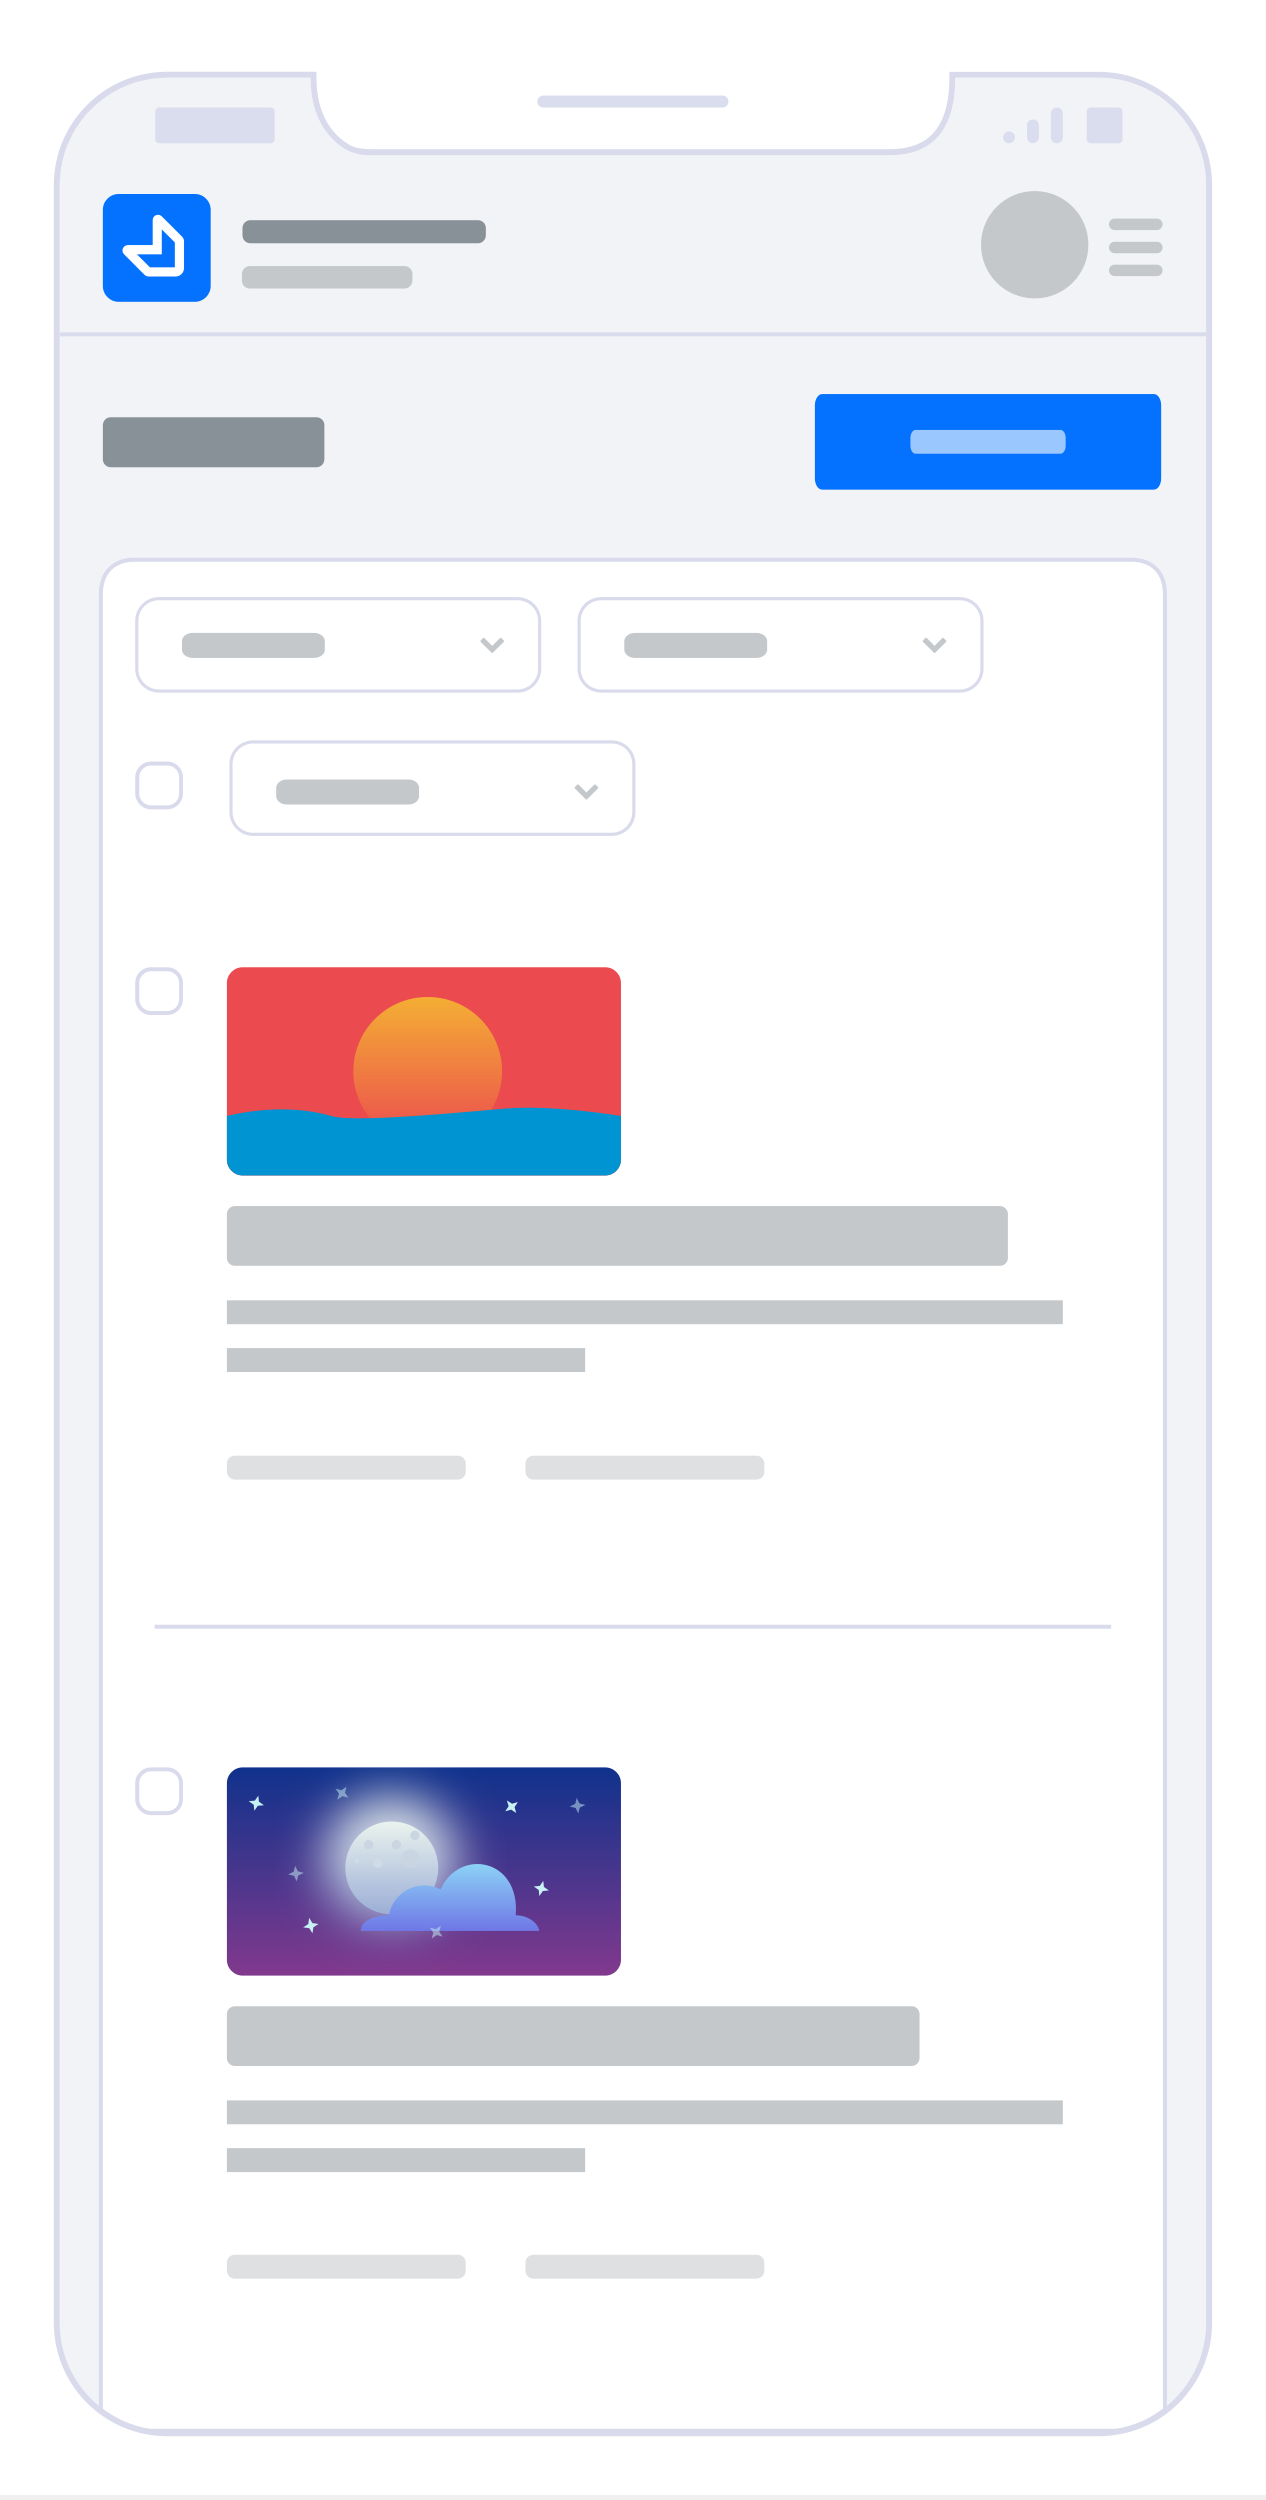
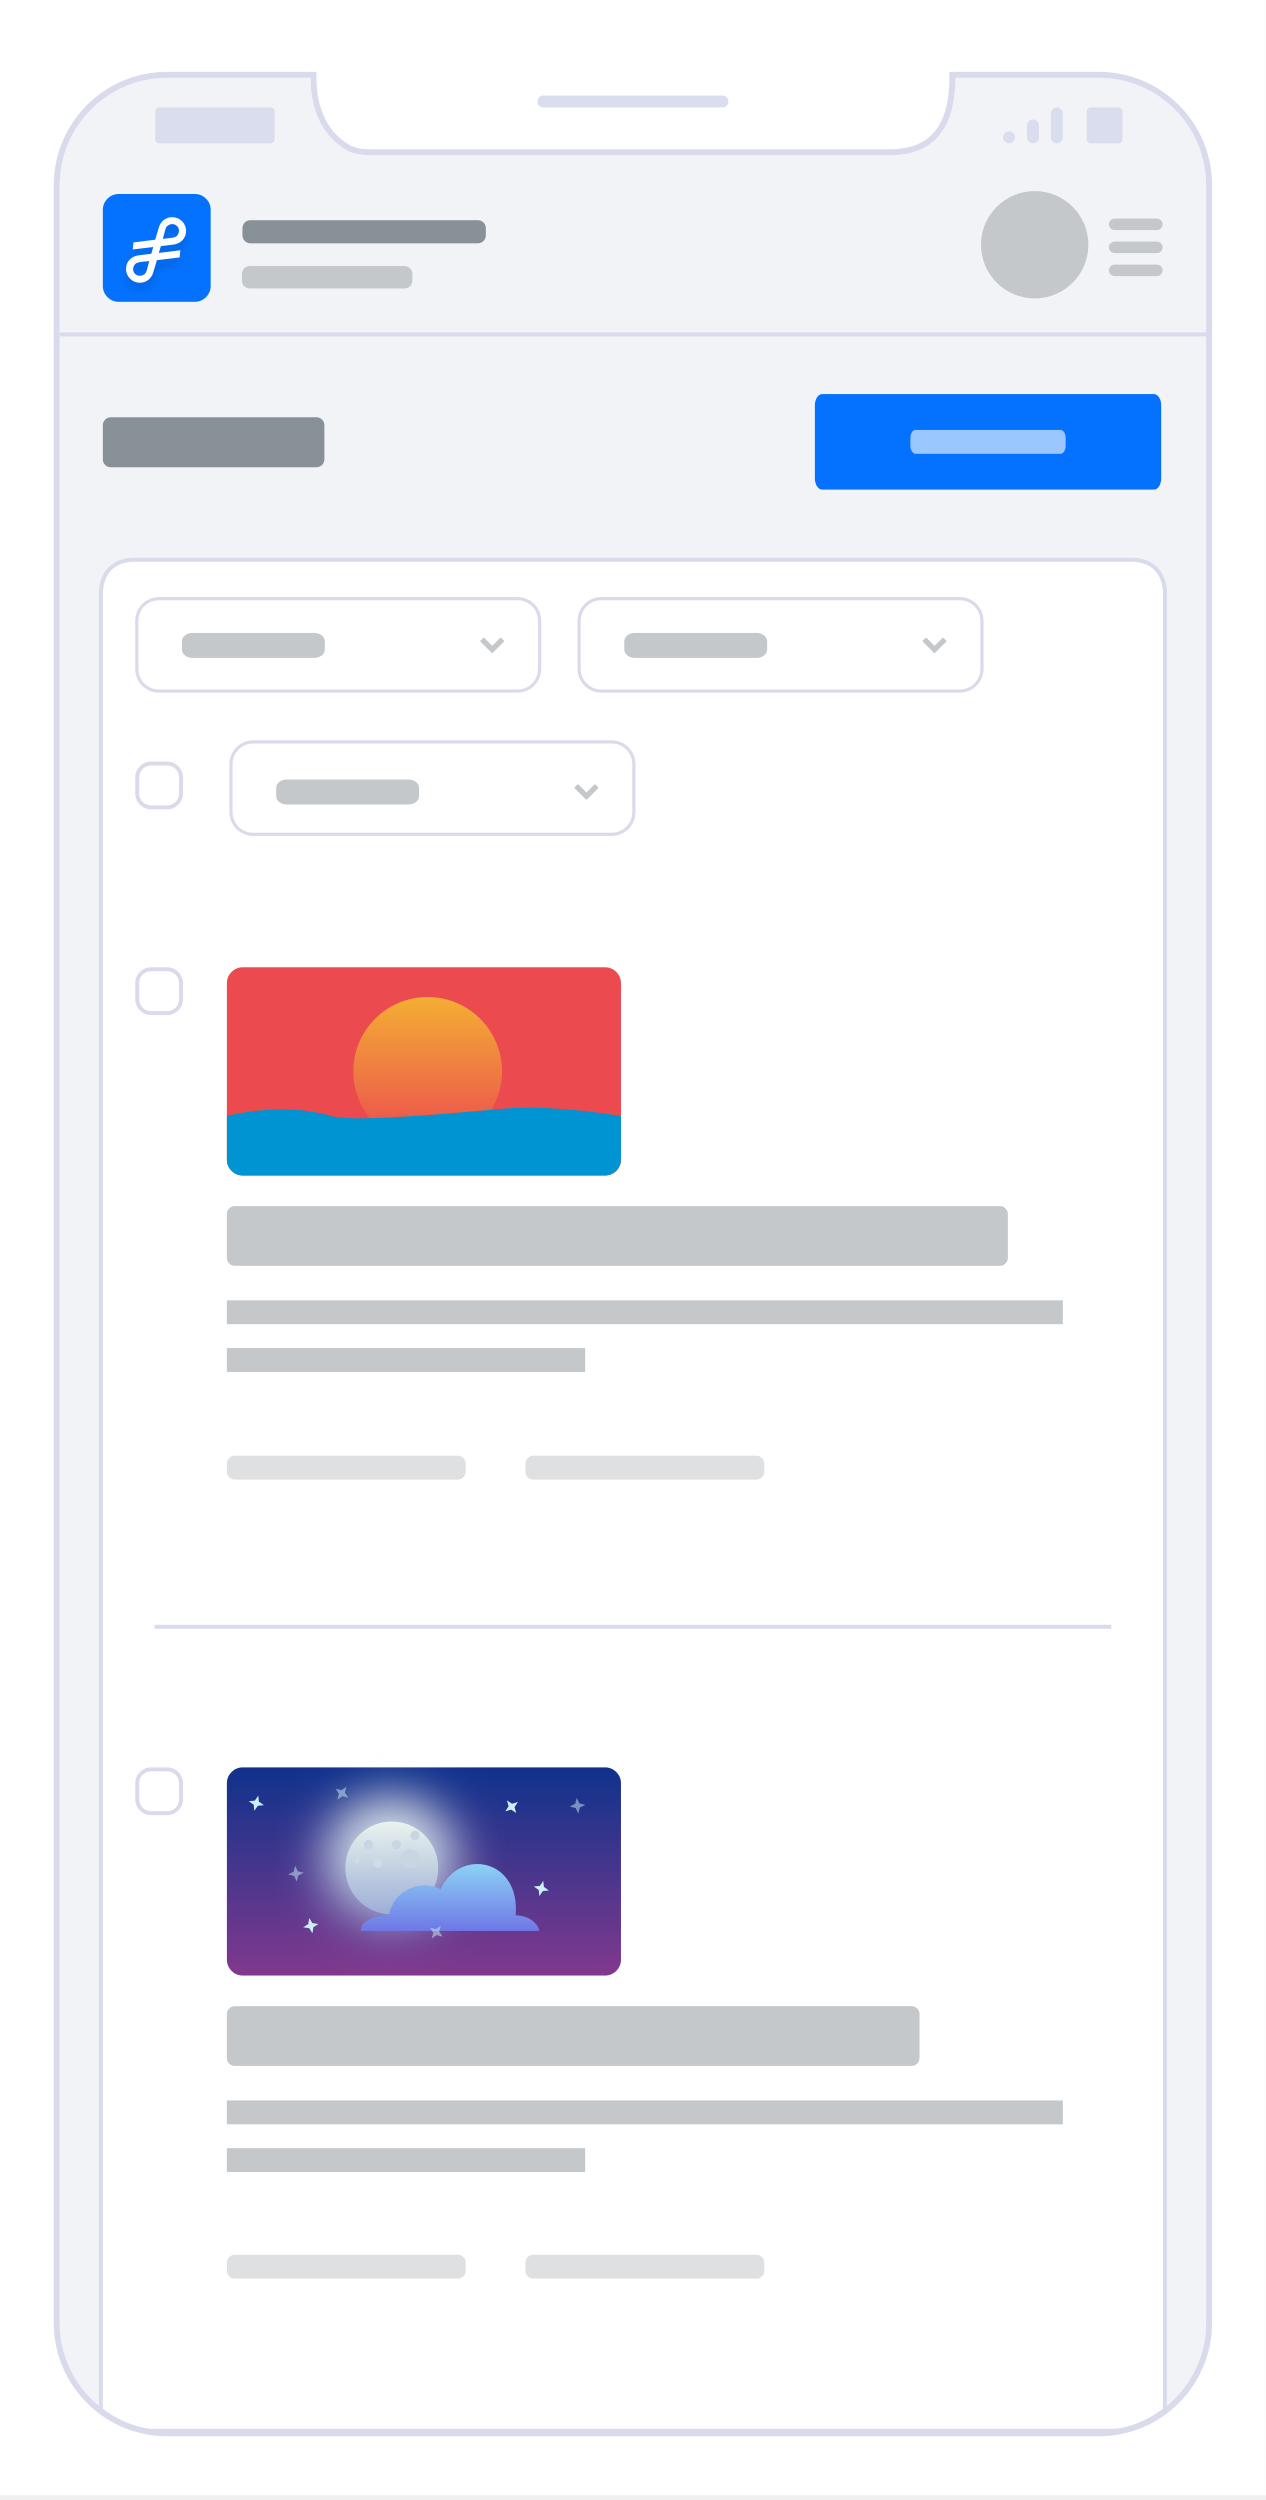
- <svg xmlns="http://www.w3.org/2000/svg" width="160" fill="none" viewBox="0 0 160 316">
-   <defs />
-   <path fill="#fff" d="M0 0h160v315.38H0z" />
-   <path fill="#F2F3F7" d="M7.55 23.42c0-7.5 6.08-13.59 13.58-13.59h18.12c0 5.57 2.72 8.07 4.51 9.12a6.2 6.2 0 003.18.67h65.51c3.78 0 8.3-1.5 8.3-9.79h18.12c7.5 0 13.58 6.09 13.58 13.59V293.6c0 7.5-6.08 13.58-13.58 13.58H21.13c-7.5 0-13.58-6.08-13.58-13.58V23.4z" />
-   <path fill="#fff" d="M143 71H17c-2.5 0-4 1.5-4 4.08V304.5c1 .83 3 2 5 2.5h124c2.5-.5 4.17-2 5-2.5V75.08c0-2.58-1.5-4.08-4-4.08z" />
-   <path fill="#D9DBEC" fill-rule="evenodd" d="M12.5 304.73V75.08c0-1.39.4-2.55 1.2-3.36A4.48 4.48 0 0117 70.5h126c1.35 0 2.5.4 3.3 1.22.8.81 1.2 1.97 1.2 3.36v229.7l-.24.15c-.15.08-.33.21-.55.37-.92.65-2.5 1.77-4.61 2.19l-.05.01H17.94l-.06-.01a14.46 14.46 0 01-5.2-2.6l-.18-.16zm.5-.23V75.08C13 72.5 14.5 71 17 71h126c2.5 0 4 1.5 4 4.08V304.5c-.17.1-.38.25-.63.42-.93.66-2.39 1.68-4.37 2.08H18c-2-.5-4-1.67-5-2.5z" clip-rule="evenodd" />
-   <path fill="#D9DBEC" fill-rule="evenodd" d="M120 9.08h18.87c7.92 0 14.34 6.42 14.34 14.34V293.6c0 7.92-6.42 14.34-14.34 14.34H21.13A14.34 14.34 0 016.8 293.6V23.4c0-7.91 6.42-14.33 14.34-14.33H40v.75c0 5.26 2.55 7.54 4.14 8.47.78.45 1.73.57 2.8.57h65.51c1.8 0 3.66-.37 5.07-1.6 1.39-1.23 2.48-3.43 2.48-7.44v-.75zm-98.87.75c-7.5 0-13.58 6.09-13.58 13.59V293.6c0 7.5 6.08 13.58 13.58 13.58h117.74c7.5 0 13.58-6.08 13.58-13.58V23.4c0-7.5-6.08-13.58-13.58-13.58h-18.12c0 8.28-4.52 9.8-8.3 9.8h-65.5a6.2 6.2 0 01-3.19-.68c-1.79-1.05-4.51-3.55-4.51-9.12H21.13z" clip-rule="evenodd" />
-   <path fill="#DADDED" d="M132.83 14.34a.75.75 0 011.51 0v3.02a.75.75 0 01-1.51 0v-3.02zM129.81 15.85a.75.75 0 111.51 0v1.5a.75.75 0 01-1.5 0v-1.5zM126.8 17.36a.75.75 0 111.5 0 .75.75 0 01-1.5 0zM19.62 14.08c0-.27.23-.5.5-.5h14.1c.27 0 .5.23.5.5v3.53a.5.5 0 01-.5.5h-14.1a.5.5 0 01-.5-.5v-3.53zM137.36 14.08c0-.27.22-.5.5-.5h3.53c.27 0 .5.23.5.5v3.53a.5.5 0 01-.5.5h-3.53a.5.5 0 01-.5-.5v-3.53z" />
-   <rect width="24.15" height="1.51" x="67.92" y="12.08" fill="#DADDED" rx=".75" />
-   <mask id="a" width="146" height="299" x="7" y="9" maskUnits="userSpaceOnUse">
-     <path fill="#fff" d="M7.55 18.83a9 9 0 019-9h22.7c0 6.11 3.28 8.54 5 9.39.67.32 1.37.4 2.1.4h66.1c3.78 0 8.3-1.5 8.3-9.79h22.7a9 9 0 019 9V298.2a9 9 0 01-9 9H16.55a9 9 0 01-9-9V18.83z" />
+ <svg xmlns="http://www.w3.org/2000/svg" width="160" height="316" viewBox="0 0 160 316" fill="none">
+   <rect width="160" height="315.385" fill="white" />
+   <path d="M7.547 23.419C7.547 15.916 13.63 9.834 21.132 9.834H39.245C39.245 15.397 41.971 17.903 43.76 18.949C44.718 19.51 45.833 19.623 46.944 19.623C56.963 19.623 109.044 19.623 112.453 19.623C116.227 19.623 120.755 18.113 120.755 9.834H138.868C146.371 9.834 152.453 15.916 152.453 23.419V293.608C152.453 301.111 146.371 307.193 138.868 307.193H21.132C13.63 307.193 7.547 301.111 7.547 293.608V23.419Z" fill="#F2F3F7" />
+   <path d="M143 71H17C14.5 71 13 72.5 13 75.076V304.5C14 305.333 16 306.5 18 307H142C144.5 306.5 146.167 305 147 304.5V75.076C147 72.5 145.5 71 143 71Z" fill="white" />
+   <path fill-rule="evenodd" clip-rule="evenodd" d="M12.5 304.734V75.076C12.5 73.692 12.905 72.534 13.707 71.721C14.509 70.907 15.65 70.5 17 70.5H143C144.35 70.5 145.491 70.907 146.293 71.721C147.095 72.534 147.5 73.692 147.5 75.076V304.783L147.257 304.929C147.114 305.015 146.93 305.145 146.707 305.302C145.786 305.952 144.202 307.07 142.098 307.49L142.05 307.5H17.938L17.879 307.485C15.797 306.965 13.731 305.76 12.68 304.884L12.5 304.734ZM13 304.5V75.076C13 72.5 14.5 71 17 71H143C145.5 71 147 72.5 147 75.076V304.5C146.827 304.604 146.619 304.75 146.375 304.922C145.441 305.578 143.982 306.604 142 307H18C16 306.5 14 305.333 13 304.5Z" fill="#D9DBEC" />
+   <path fill-rule="evenodd" clip-rule="evenodd" d="M120 9.08H138.868C146.788 9.08 153.208 15.5 153.208 23.419V293.608C153.208 301.527 146.788 307.948 138.868 307.948H21.132C13.213 307.948 6.792 301.527 6.792 293.608V23.419C6.792 15.5 13.213 9.08 21.132 9.08H40V9.834C40 15.088 42.546 17.365 44.141 18.298C44.92 18.754 45.866 18.868 46.944 18.868H112.453C114.257 18.868 116.115 18.504 117.52 17.267C118.908 16.045 120 13.84 120 9.834V9.08ZM21.132 9.834C13.629 9.834 7.547 15.916 7.547 23.419V293.608C7.547 301.111 13.629 307.193 21.132 307.193H138.868C146.371 307.193 152.453 301.111 152.453 293.608V23.419C152.453 15.916 146.371 9.834 138.868 9.834H120.755C120.755 18.113 116.226 19.623 112.453 19.623H46.944C45.833 19.623 44.718 19.51 43.76 18.949C41.971 17.903 39.245 15.397 39.245 9.834H21.132Z" fill="#D9DBEC" />
+   <path d="M132.83 14.34C132.83 13.923 133.168 13.585 133.585 13.585C134.002 13.585 134.34 13.923 134.34 14.34V17.358C134.34 17.775 134.002 18.113 133.585 18.113C133.168 18.113 132.83 17.775 132.83 17.358V14.34Z" fill="#DADDED" />
+   <path d="M129.812 15.849C129.812 15.432 130.149 15.094 130.566 15.094C130.983 15.094 131.321 15.432 131.321 15.849V17.358C131.321 17.775 130.983 18.113 130.566 18.113C130.149 18.113 129.812 17.775 129.812 17.358V15.849Z" fill="#DADDED" />
+   <path d="M126.792 17.358C126.792 16.942 127.13 16.604 127.547 16.604C127.964 16.604 128.302 16.942 128.302 17.358C128.302 17.775 127.964 18.113 127.547 18.113C127.13 18.113 126.792 17.775 126.792 17.358Z" fill="#DADDED" />
+   <path d="M19.623 14.085C19.623 13.809 19.846 13.585 20.123 13.585H34.217C34.493 13.585 34.717 13.809 34.717 14.085V17.613C34.717 17.889 34.493 18.113 34.217 18.113H20.123C19.846 18.113 19.623 17.889 19.623 17.613V14.085Z" fill="#DADDED" />
+   <path d="M137.358 14.085C137.358 13.809 137.582 13.585 137.858 13.585H141.387C141.663 13.585 141.887 13.809 141.887 14.085V17.613C141.887 17.889 141.663 18.113 141.387 18.113H137.858C137.582 18.113 137.358 17.889 137.358 17.613V14.085Z" fill="#DADDED" />
+   <rect x="67.924" y="12.075" width="24.151" height="1.509" rx="0.755" fill="#DADDED" />
+   <mask id="mask0" mask-type="alpha" maskUnits="userSpaceOnUse" x="7" y="9" width="146" height="299">
+     <path d="M7.547 18.834C7.547 13.864 11.577 9.834 16.547 9.834H39.245C39.245 15.944 42.533 18.367 44.257 19.217C44.917 19.543 45.616 19.623 46.352 19.623C54.681 19.623 108.97 19.623 112.453 19.623C116.227 19.623 120.755 18.113 120.755 9.834H143.453C148.424 9.834 152.453 13.864 152.453 18.834V298.193C152.453 303.163 148.424 307.193 143.453 307.193H16.547C11.577 307.193 7.547 303.163 7.547 298.193V18.834Z" fill="white" />
  </mask>
-   <g mask="url(#a)">
-     <rect width="30.19" height="3.02" x="28.68" y="285" fill="#DEE0E2" rx="1" />
-     <rect width="30.19" height="3.02" x="66.42" y="285" fill="#DEE0E2" rx="1" />
-     <path fill="#C4C8CB" d="M28.68 265.49h105.66v3.02H28.68zM28.68 271.53h45.28v3.02H28.68z" />
-     <rect width="49.81" height="26.32" x="28.68" y="223.4" fill="url(#paint0_linear)" rx="2" />
+   <g mask="url(#mask0)">
+     <rect x="28.679" y="285" width="30.189" height="3.019" rx="1" fill="#DEE0E2" />
+     <rect x="66.415" y="285" width="30.189" height="3.019" rx="1" fill="#DEE0E2" />
+     <rect x="28.679" y="265.492" width="105.66" height="3.019" fill="#C4C8CB" />
+     <rect x="28.679" y="271.53" width="45.283" height="3.019" fill="#C4C8CB" />
+     <rect x="28.679" y="223.396" width="49.811" height="26.315" rx="2" fill="url(#paint0_linear)" />
    <g filter="url(#filter0_f)">
-       <ellipse cx="49.36" cy="235.14" fill="url(#paint1_linear)" rx="8.46" ry="7.99" />
+       <ellipse cx="49.355" cy="235.144" rx="8.459" ry="7.989" fill="url(#paint1_linear)" />
    </g>
-     <circle cx="49.52" cy="236.11" r="5.87" fill="url(#paint2_linear)" />
-     <circle cx="51.87" cy="234.94" r="1.17" fill="#C9D5E1" />
-     <circle cx="52.45" cy="232" r=".59" fill="#C9D5E1" />
-     <circle cx="46.58" cy="233.17" r=".59" fill="#C9D5E1" />
-     <circle cx="47.76" cy="235.52" r=".59" fill="#CFDCE6" />
-     <circle cx="50.11" cy="233.17" r=".59" fill="#C9D5E1" />
-     <circle cx="45.12" cy="235.23" r=".29" fill="#CFDCE6" />
-     <path fill="url(#paint3_linear)" d="M68.15 244.07H45.6c0-1.31 1.78-1.97 3.56-1.97a4.54 4.54 0 016.53-3.29c2.37-5.26 10.09-3.94 9.5 3.29 1.9 0 2.96 1.31 2.96 1.97z" />
-     <path fill="#C8F1F5" d="M32.65 226.97l.08.76.63.45-.77.07-.44.63-.08-.76-.63-.45.77-.07.44-.63zM64.07 227.57l.65.42.74-.21-.42.64.21.74-.64-.42-.75.21.43-.64-.22-.74zM68.67 237.74l.08.77.63.44-.77.08-.44.63-.07-.76-.64-.45.77-.07.44-.64zM39.08 242.43l.41.65.77.11-.65.42-.11.76-.42-.65-.76-.1.65-.42.1-.77z" />
-     <path fill="#C8F1F5" d="M37.3 235.84l.35.69.74.2-.69.33-.2.75-.33-.7-.75-.19.7-.33.19-.75zM72.9 227.26l.34.69.75.2-.7.33-.2.75-.33-.7-.75-.19.7-.34.19-.74zM55.72 243.41l-.2.75.43.63-.74-.2-.64.44.2-.75-.44-.63.75.2.64-.44zM43.8 225.85l-.2.75.43.63-.75-.2-.63.44.2-.75-.44-.63.75.2.63-.44z" opacity=".5" />
-     <rect width="87.55" height="7.55" x="28.68" y="253.59" fill="#C4C8CB" rx="1" />
-     <path fill="#D9DBEC" fill-rule="evenodd" d="M21.13 223.9H19.1c-.82 0-1.5.67-1.5 1.5v2.03c0 .83.68 1.5 1.5 1.5h2.04c.83 0 1.5-.67 1.5-1.5v-2.03c0-.83-.67-1.5-1.5-1.5zm-2.04-.5a2 2 0 00-2 2v2.03c0 1.1.9 2 2 2h2.04a2 2 0 002-2v-2.03a2 2 0 00-2-2H19.1zM140.46 205.87H19.55v-.5h120.9v.5z" clip-rule="evenodd" />
-     <rect width="30.19" height="3.02" x="28.68" y="184" fill="#DEE0E2" rx="1" />
-     <rect width="30.19" height="3.02" x="66.42" y="184" fill="#DEE0E2" rx="1" />
-     <path fill="#C4C8CB" d="M28.68 164.36h105.66v3.02H28.68zM28.68 170.4h45.28v3.02H28.68z" />
-     <rect width="49.81" height="26.32" x="28.68" y="122.26" fill="#EB4A4F" rx="2" />
-     <circle cx="54.06" cy="135.42" r="9.4" fill="url(#paint4_linear)" />
-     <path fill="#0194D2" d="M28.68 141.06s6.9-1.88 13.16 0c2.95.89 16.44-.47 22.08-.94 6.11-.5 14.57.94 14.57.94v5.52a2 2 0 01-2 2H30.68a2 2 0 01-2-2v-5.52z" />
-     <path fill="#C4C8CB" d="M28.68 153.45a1 1 0 011-1h96.72a1 1 0 011 1V159a1 1 0 01-1 1H29.68a1 1 0 01-1-1v-5.55z" />
-     <path fill="#D9DBEC" fill-rule="evenodd" d="M21.13 122.76H19.1c-.82 0-1.5.68-1.5 1.5v2.04c0 .83.68 1.5 1.5 1.5h2.04c.83 0 1.5-.67 1.5-1.5v-2.04c0-.82-.67-1.5-1.5-1.5zm-2.04-.5a2 2 0 00-2 2v2.04c0 1.1.9 2 2 2h2.04a2 2 0 002-2v-2.04a2 2 0 00-2-2H19.1zM77.32 93.98H32a2.6 2.6 0 00-2.6 2.6v6.08a2.6 2.6 0 002.6 2.6h45.32a2.6 2.6 0 002.6-2.6v-6.08a2.6 2.6 0 00-2.6-2.6zM32 93.58a3 3 0 00-3 3v6.08a3 3 0 003 3h45.32a3 3 0 003-3v-6.08a3 3 0 00-3-3H32z" clip-rule="evenodd" />
-     <path fill="#C4C8CB" d="M51.63 98.53H36.25c-.74 0-1.34.47-1.34 1.05v1.06c0 .58.6 1.05 1.34 1.05h15.38c.74 0 1.34-.47 1.34-1.05v-1.06c0-.58-.6-1.05-1.34-1.05zM75.59 99.66a.12.12 0 000-.17l-.31-.31a.12.12 0 00-.17 0l-.99.99-.99-1a.12.12 0 00-.16 0l-.31.32a.12.12 0 000 .17l1.38 1.37c.05.05.12.05.17 0l1.38-1.38z" />
-     <path fill="#D9DBEC" fill-rule="evenodd" d="M21.13 96.76H19.1c-.82 0-1.5.67-1.5 1.5v2.04c0 .83.68 1.5 1.5 1.5h2.04c.83 0 1.5-.67 1.5-1.5v-2.04c0-.83-.67-1.5-1.5-1.5zm-2.04-.5a2 2 0 00-2 2v2.04c0 1.1.9 2 2 2h2.04a2 2 0 002-2v-2.04a2 2 0 00-2-2H19.1zM121.32 75.87H76a2.6 2.6 0 00-2.6 2.6v6.08a2.6 2.6 0 002.6 2.6h45.32a2.6 2.6 0 002.6-2.6v-6.08a2.6 2.6 0 00-2.6-2.6zM76 75.47a3 3 0 00-3 3v6.08a3 3 0 003 3h45.32a3 3 0 003-3v-6.08a3 3 0 00-3-3H76z" clip-rule="evenodd" />
-     <path fill="#C4C8CB" d="M95.63 80H80.25c-.74 0-1.34.47-1.34 1.05v1.06c0 .58.6 1.05 1.34 1.05h15.38c.74 0 1.34-.47 1.34-1.05v-1.06c0-.58-.6-1.05-1.34-1.05zM119.59 81.13a.12.12 0 000-.17l-.31-.31a.12.12 0 00-.17 0l-.99.99-.98-1a.12.12 0 00-.17 0l-.31.32a.12.12 0 000 .17l1.38 1.37c.05.05.12.05.17 0l1.38-1.37z" />
-     <path fill="#D9DBEC" fill-rule="evenodd" d="M65.41 75.87H20.09a2.6 2.6 0 00-2.6 2.6v6.08a2.6 2.6 0 002.6 2.6h45.32a2.6 2.6 0 002.6-2.6v-6.08a2.6 2.6 0 00-2.6-2.6zm-45.32-.4a3 3 0 00-3 3v6.08a3 3 0 003 3h45.32a3 3 0 003-3v-6.08a3 3 0 00-3-3H20.09z" clip-rule="evenodd" />
-     <path fill="#C4C8CB" d="M39.72 80H24.34c-.74 0-1.34.47-1.34 1.05v1.06c0 .58.6 1.05 1.34 1.05h15.38c.74 0 1.34-.47 1.34-1.05v-1.06c0-.58-.6-1.05-1.34-1.05zM63.68 81.13a.12.12 0 000-.17l-.31-.31a.12.12 0 00-.17 0l-.99.99-.99-1a.12.12 0 00-.16 0l-.31.32a.12.12 0 000 .17l1.38 1.37c.05.05.12.05.17 0l1.38-1.37z" />
-     <path fill="#0472FF" d="M145.85 49.81h-41.93c-.5 0-.92.64-.92 1.42v9.24c0 .78.41 1.42.92 1.42h41.93c.51 0 .92-.64.92-1.42v-9.24c0-.78-.4-1.42-.92-1.42z" />
-     <path fill="#9BC7FF" d="M134.04 54.34h-18.31c-.36 0-.65.45-.65 1v1.01c0 .56.29 1 .65 1h18.31c.37 0 .66-.44.66-1v-1c0-.56-.3-1.01-.66-1.01z" />
-     <rect width="28" height="6.32" x="13" y="52.74" fill="#889197" rx="1" />
-     <path fill="#D9DBEC" fill-rule="evenodd" d="M152.45 42.51H7.55v-.5h144.9v.5z" clip-rule="evenodd" />
-     <rect width="6.78" height="1.45" x="146.95" y="29.08" fill="#C4C8CB" rx=".73" transform="rotate(-180 146.95 29.08)" />
-     <rect width="6.78" height="1.45" x="146.95" y="31.99" fill="#C4C8CB" rx=".73" transform="rotate(-180 146.95 32)" />
-     <rect width="6.78" height="1.45" x="146.95" y="34.9" fill="#C4C8CB" rx=".73" transform="rotate(-180 146.95 34.9)" />
-     <rect width="13.57" height="13.57" x="137.57" y="37.72" fill="#C4C8CB" rx="6.78" transform="rotate(-180 137.57 37.72)" />
-     <rect width="30.76" height="2.92" x="30.65" y="27.83" fill="#889197" rx="1" />
-     <rect width="21.55" height="2.84" x="30.58" y="33.63" fill="#C4C8CB" rx="1" />
-     <rect width="13.63" height="13.63" x="13" y="24.52" fill="#0472FF" rx="2" />
-     <path fill="#fff" d="M22.2 34.95h-3.38a.81.81 0 01-.58-.24l-2.57-2.58a.68.68 0 01.48-1.15h3.15v-3.15a.67.67 0 011.15-.48l2.57 2.57a.82.82 0 01.24.58v3.37a1.07 1.07 0 01-1.07 1.08zm-3.24-1.16h3.14v-3.15L20.45 29v3.15h-3.14l1.65 1.65z" />
+     <circle cx="49.519" cy="236.108" r="5.868" fill="url(#paint2_linear)" />
+     <circle cx="51.865" cy="234.935" r="1.174" fill="#C9D5E1" />
+     <circle cx="52.453" cy="232.001" r="0.587" fill="#C9D5E1" />
+     <circle cx="46.585" cy="233.174" r="0.587" fill="#C9D5E1" />
+     <circle cx="47.758" cy="235.522" r="0.587" fill="#CFDCE6" />
+     <circle cx="50.105" cy="233.174" r="0.587" fill="#C9D5E1" />
+     <circle cx="45.117" cy="235.228" r="0.293" fill="#CFDCE6" />
+     <path d="M68.152 244.073H45.596C45.596 242.758 47.377 242.1 49.158 242.1C49.751 238.813 53.313 237.498 55.687 238.813C58.061 233.554 65.778 234.869 65.184 242.1C67.084 242.1 68.152 243.415 68.152 244.073Z" fill="url(#paint3_linear)" />
+     <path d="M32.649 226.965L32.725 227.733L33.358 228.175L32.59 228.251L32.148 228.884L32.072 228.116L31.439 227.674L32.207 227.598L32.649 226.965Z" fill="#C8F1F5" />
+     <path d="M64.074 227.567L64.719 227.991L65.46 227.777L65.037 228.422L65.251 229.163L64.606 228.74L63.864 228.954L64.288 228.309L64.074 227.567Z" fill="#C8F1F5" />
+     <path d="M68.672 237.744L68.749 238.512L69.381 238.954L68.614 239.03L68.172 239.663L68.095 238.895L67.463 238.453L68.231 238.377L68.672 237.744Z" fill="#C8F1F5" />
+     <path d="M39.077 242.434L39.492 243.084L40.256 243.192L39.606 243.607L39.498 244.372L39.083 243.721L38.319 243.613L38.969 243.198L39.077 242.434Z" fill="#C8F1F5" />
+     <path opacity="0.5" d="M37.307 235.838L37.647 236.53L38.394 236.723L37.701 237.063L37.508 237.81L37.169 237.118L36.421 236.925L37.114 236.585L37.307 235.838Z" fill="#C8F1F5" />
+     <path opacity="0.5" d="M72.898 227.256L73.238 227.949L73.985 228.142L73.292 228.482L73.099 229.229L72.759 228.536L72.012 228.343L72.705 228.003L72.898 227.256Z" fill="#C8F1F5" />
+     <path opacity="0.5" d="M55.716 243.411L55.516 244.156L55.951 244.794L55.206 244.593L54.568 245.028L54.769 244.283L54.334 243.646L55.079 243.846L55.716 243.411Z" fill="#C8F1F5" />
+     <path opacity="0.5" d="M43.793 225.85L43.593 226.595L44.028 227.232L43.283 227.032L42.646 227.467L42.846 226.722L42.411 226.085L43.156 226.285L43.793 225.85Z" fill="#C8F1F5" />
+     <rect x="28.679" y="253.585" width="87.547" height="7.547" rx="1" fill="#C4C8CB" />
+     <path fill-rule="evenodd" clip-rule="evenodd" d="M21.132 223.896H19.094C18.266 223.896 17.594 224.568 17.594 225.396V227.434C17.594 228.262 18.266 228.934 19.094 228.934H21.132C21.96 228.934 22.632 228.262 22.632 227.434V225.396C22.632 224.568 21.96 223.896 21.132 223.896ZM19.094 223.396C17.99 223.396 17.094 224.292 17.094 225.396V227.434C17.094 228.539 17.99 229.434 19.094 229.434H21.132C22.236 229.434 23.132 228.539 23.132 227.434V225.396C23.132 224.292 22.236 223.396 21.132 223.396H19.094Z" fill="#D9DBEC" />
+     <path fill-rule="evenodd" clip-rule="evenodd" d="M140.457 205.874H19.547V205.374H140.457V205.874Z" fill="#D9DBEC" />
+     <rect x="28.679" y="184" width="30.189" height="3.019" rx="1" fill="#DEE0E2" />
+     <rect x="66.415" y="184" width="30.189" height="3.019" rx="1" fill="#DEE0E2" />
+     <rect x="28.679" y="164.36" width="105.66" height="3.019" fill="#C4C8CB" />
+     <rect x="28.679" y="170.397" width="45.283" height="3.019" fill="#C4C8CB" />
+     <rect x="28.679" y="122.264" width="49.811" height="26.315" rx="2" fill="#EB4A4F" />
+     <circle cx="54.055" cy="135.422" r="9.398" fill="url(#paint4_linear)" />
+     <path d="M28.679 141.061C28.679 141.061 35.572 139.181 41.837 141.061C44.795 141.948 58.284 140.591 63.923 140.121C70.032 139.612 78.49 141.061 78.49 141.061V146.58C78.49 147.684 77.595 148.58 76.49 148.58H30.679C29.575 148.58 28.679 147.684 28.679 146.58V141.061Z" fill="#0194D2" />
+     <path d="M28.679 153.453C28.679 152.901 29.127 152.453 29.679 152.453H126.396C126.948 152.453 127.396 152.901 127.396 153.453V159C127.396 159.552 126.948 160 126.396 160H29.679C29.127 160 28.679 159.552 28.679 159V153.453Z" fill="#C4C8CB" />
+     <path fill-rule="evenodd" clip-rule="evenodd" d="M21.132 122.764H19.094C18.266 122.764 17.594 123.436 17.594 124.264V126.302C17.594 127.13 18.266 127.802 19.094 127.802H21.132C21.96 127.802 22.632 127.13 22.632 126.302V124.264C22.632 123.436 21.96 122.764 21.132 122.764ZM19.094 122.264C17.99 122.264 17.094 123.16 17.094 124.264V126.302C17.094 127.406 17.99 128.302 19.094 128.302H21.132C22.236 128.302 23.132 127.406 23.132 126.302V124.264C23.132 123.16 22.236 122.264 21.132 122.264H19.094Z" fill="#D9DBEC" />
+     <path fill-rule="evenodd" clip-rule="evenodd" d="M77.32 93.98H32C30.564 93.98 29.4 95.144 29.4 96.58V102.66C29.4 104.096 30.564 105.26 32 105.26H77.32C78.756 105.26 79.92 104.096 79.92 102.66V96.58C79.92 95.144 78.756 93.98 77.32 93.98ZM32 93.58C30.343 93.58 29 94.923 29 96.58V102.66C29 104.317 30.343 105.66 32 105.66H77.32C78.977 105.66 80.32 104.317 80.32 102.66V96.58C80.32 94.923 78.977 93.58 77.32 93.58H32Z" fill="#D9DBEC" />
+     <path d="M51.631 98.53H36.245C35.508 98.53 34.91 99.002 34.91 99.584V100.638C34.91 101.22 35.508 101.692 36.245 101.692H51.631C52.368 101.692 52.966 101.22 52.966 100.638V99.584C52.966 99.002 52.368 98.53 51.631 98.53Z" fill="#C4C8CB" />
+     <path d="M75.588 99.655C75.635 99.609 75.635 99.532 75.588 99.486L75.279 99.178C75.233 99.132 75.158 99.132 75.112 99.178L74.123 100.167L73.135 99.178C73.088 99.132 73.013 99.132 72.967 99.178L72.658 99.486C72.611 99.532 72.611 99.609 72.658 99.655L74.039 101.034C74.086 101.081 74.16 101.081 74.207 101.034L75.588 99.655Z" fill="#C4C8CB" />
+     <path fill-rule="evenodd" clip-rule="evenodd" d="M21.132 96.763H19.094C18.266 96.763 17.594 97.434 17.594 98.263V100.301C17.594 101.129 18.266 101.801 19.094 101.801H21.132C21.96 101.801 22.632 101.129 22.632 100.301V98.263C22.632 97.434 21.96 96.763 21.132 96.763ZM19.094 96.263C17.99 96.263 17.094 97.158 17.094 98.263V100.301C17.094 101.405 17.99 102.301 19.094 102.301H21.132C22.236 102.301 23.132 101.405 23.132 100.301V98.263C23.132 97.158 22.236 96.263 21.132 96.263H19.094Z" fill="#D9DBEC" />
+     <path fill-rule="evenodd" clip-rule="evenodd" d="M121.32 75.87H76C74.564 75.87 73.4 77.034 73.4 78.47V84.55C73.4 85.986 74.564 87.15 76 87.15H121.32C122.756 87.15 123.92 85.986 123.92 84.55V78.47C123.92 77.034 122.756 75.87 121.32 75.87ZM76 75.47C74.343 75.47 73 76.813 73 78.47V84.55C73 86.207 74.343 87.55 76 87.55H121.32C122.977 87.55 124.32 86.207 124.32 84.55V78.47C124.32 76.813 122.977 75.47 121.32 75.47H76Z" fill="#D9DBEC" />
+     <path d="M95.631 80H80.245C79.508 80 78.91 80.472 78.91 81.054V82.108C78.91 82.69 79.508 83.162 80.245 83.162H95.631C96.368 83.162 96.966 82.69 96.966 82.108V81.054C96.966 80.472 96.368 80 95.631 80Z" fill="#C4C8CB" />
+     <path d="M119.588 81.125C119.635 81.079 119.635 81.002 119.588 80.956L119.279 80.649C119.233 80.602 119.158 80.602 119.112 80.649L118.123 81.637L117.135 80.649C117.088 80.602 117.014 80.602 116.967 80.649L116.658 80.956C116.611 81.002 116.611 81.079 116.658 81.125L118.039 82.505C118.086 82.551 118.16 82.551 118.207 82.505L119.588 81.125Z" fill="#C4C8CB" />
+     <path fill-rule="evenodd" clip-rule="evenodd" d="M65.41 75.87H20.09C18.654 75.87 17.49 77.034 17.49 78.47V84.55C17.49 85.986 18.654 87.15 20.09 87.15H65.41C66.846 87.15 68.01 85.986 68.01 84.55V78.47C68.01 77.034 66.846 75.87 65.41 75.87ZM20.09 75.47C18.433 75.47 17.09 76.813 17.09 78.47V84.55C17.09 86.207 18.433 87.55 20.09 87.55H65.41C67.067 87.55 68.41 86.207 68.41 84.55V78.47C68.41 76.813 67.067 75.47 65.41 75.47H20.09Z" fill="#D9DBEC" />
+     <path d="M39.721 80H24.336C23.598 80 23 80.472 23 81.054V82.108C23 82.69 23.598 83.162 24.336 83.162H39.721C40.458 83.162 41.056 82.69 41.056 82.108V81.054C41.056 80.472 40.458 80 39.721 80Z" fill="#C4C8CB" />
+     <path d="M63.678 81.125C63.725 81.079 63.725 81.002 63.678 80.956L63.369 80.649C63.323 80.602 63.248 80.602 63.202 80.649L62.213 81.637L61.225 80.649C61.178 80.602 61.104 80.602 61.057 80.649L60.748 80.956C60.702 81.002 60.702 81.079 60.748 81.125L62.13 82.505C62.176 82.551 62.251 82.551 62.297 82.505L63.678 81.125Z" fill="#C4C8CB" />
+     <path d="M145.852 49.811H103.922C103.413 49.811 103 50.447 103 51.232V60.466C103 61.251 103.413 61.887 103.922 61.887H145.852C146.361 61.887 146.774 61.251 146.774 60.466V51.232C146.774 50.447 146.361 49.811 145.852 49.811Z" fill="#0472FF" />
+     <path d="M134.044 54.34H115.73C115.369 54.34 115.076 54.79 115.076 55.346V56.352C115.076 56.908 115.369 57.359 115.73 57.359H134.044C134.405 57.359 134.698 56.908 134.698 56.352V55.346C134.698 54.79 134.405 54.34 134.044 54.34Z" fill="#9BC7FF" />
+     <rect x="13" y="52.743" width="28" height="6.32" rx="1" fill="#889197" />
+     <path fill-rule="evenodd" clip-rule="evenodd" d="M152.453 42.514H7.547V42.014H152.453V42.514Z" fill="#D9DBEC" />
+     <rect x="146.949" y="29.084" width="6.785" height="1.454" rx="0.727" transform="rotate(-180 146.949 29.0835)" fill="#C4C8CB" />
+     <rect x="146.949" y="31.991" width="6.785" height="1.454" rx="0.727" transform="rotate(-180 146.949 31.9915)" fill="#C4C8CB" />
+     <rect x="146.949" y="34.899" width="6.785" height="1.454" rx="0.727" transform="rotate(-180 146.949 34.8992)" fill="#C4C8CB" />
+     <rect x="137.57" y="37.721" width="13.57" height="13.57" rx="6.785" transform="rotate(-180 137.57 37.7207)" fill="#C4C8CB" />
+     <rect x="30.648" y="27.832" width="30.762" height="2.921" rx="1" fill="#889197" />
+     <rect x="30.579" y="33.63" width="21.548" height="2.835" rx="1" fill="#C4C8CB" />
+     <rect x="13" y="24.52" width="13.63" height="13.63" rx="2" fill="#0472FF" />
+     <g filter="url(#filter1_d)">
+       <path fill-rule="evenodd" clip-rule="evenodd" d="M21.765 30.937L21.763 30.937L21.762 30.937C21.694 30.945 21.351 30.986 21.026 31.026L20.337 31.109L20.075 31.965L20.208 31.95C20.85 31.873 21.525 31.791 22.039 31.729C22.296 31.698 22.513 31.672 22.666 31.653L22.799 31.637C22.785 31.78 22.769 31.922 22.753 32.065L22.753 32.066C22.736 32.221 22.719 32.377 22.704 32.534C22.012 32.613 20.529 32.791 19.886 32.881L19.829 32.889L19.814 32.944C19.742 33.198 19.666 33.448 19.59 33.699L19.587 33.705C19.511 33.958 19.434 34.211 19.361 34.467C19.155 35.202 18.479 35.74 17.677 35.74C16.71 35.74 15.927 34.959 15.927 33.995C15.927 33.036 16.635 32.332 17.683 32.251L17.685 32.251L17.687 32.25C17.755 32.242 18.099 32.201 18.427 32.161L19.122 32.077L19.372 31.222L19.241 31.238C18.598 31.314 17.957 31.391 17.475 31.449L16.78 31.532C16.795 31.385 16.815 31.198 16.833 31.026C16.84 30.968 16.846 30.913 16.851 30.861L16.851 30.86C16.861 30.77 16.87 30.69 16.875 30.635C17.558 30.557 18.919 30.396 19.563 30.306L19.619 30.298L19.635 30.243C19.706 29.989 19.783 29.739 19.859 29.489L19.861 29.482C19.938 29.229 20.015 28.976 20.087 28.72C20.293 27.986 20.969 27.447 21.772 27.447C22.738 27.447 23.521 28.228 23.521 29.192C23.521 30.151 22.813 30.855 21.765 30.937ZM20.62 30.066L20.585 30.192L20.715 30.175C20.824 30.161 20.949 30.149 21.083 30.137L21.142 30.132C21.297 30.117 21.46 30.101 21.615 30.079C21.77 30.057 21.92 30.028 22.048 29.988C22.173 29.948 22.288 29.892 22.361 29.81C22.697 29.436 22.715 28.906 22.377 28.569C22.04 28.234 21.439 28.228 21.069 28.648C21.02 28.704 20.979 28.795 20.942 28.896C20.903 28.999 20.866 29.125 20.829 29.259C20.792 29.392 20.756 29.535 20.721 29.674L20.718 29.684C20.684 29.82 20.651 29.951 20.62 30.066ZM18.829 33.122L18.864 32.995L18.734 33.012C18.625 33.026 18.5 33.038 18.366 33.05L18.307 33.055C18.152 33.07 17.988 33.086 17.833 33.108C17.678 33.13 17.528 33.159 17.401 33.2C17.276 33.239 17.161 33.295 17.087 33.377C16.752 33.751 16.734 34.281 17.072 34.618C17.408 34.953 18.009 34.959 18.379 34.539C18.428 34.483 18.47 34.392 18.507 34.292C18.545 34.188 18.583 34.062 18.62 33.929C18.656 33.795 18.692 33.652 18.727 33.513L18.73 33.503C18.764 33.367 18.797 33.237 18.829 33.122Z" fill="white" />
+     </g>
  </g>
  <defs>
-     <linearGradient id="paint0_linear" x1="53.58" x2="53.58" y1="223.4" y2="249.71" gradientUnits="userSpaceOnUse">
+     <filter id="filter0_f" x="34.897" y="221.156" width="28.917" height="27.977" filterUnits="userSpaceOnUse" color-interpolation-filters="sRGB">
+       <feFlood flood-opacity="0" result="BackgroundImageFix" />
+       <feBlend mode="normal" in="SourceGraphic" in2="BackgroundImageFix" result="shape" />
+       <feGaussianBlur stdDeviation="3" result="effect1_foregroundBlur" />
+     </filter>
+     <filter id="filter1_d" x="14.927" y="27.447" width="9.594" height="10.293" filterUnits="userSpaceOnUse" color-interpolation-filters="sRGB">
+       <feFlood flood-opacity="0" result="BackgroundImageFix" />
+       <feColorMatrix in="SourceAlpha" type="matrix" values="0 0 0 0 0 0 0 0 0 0 0 0 0 0 0 0 0 0 127 0" />
+       <feOffset dy="1" />
+       <feGaussianBlur stdDeviation="0.5" />
+       <feColorMatrix type="matrix" values="0 0 0 0 0 0 0 0 0 0 0 0 0 0 0 0 0 0 0.1 0" />
+       <feBlend mode="normal" in2="BackgroundImageFix" result="effect1_dropShadow" />
+       <feBlend mode="normal" in="SourceGraphic" in2="effect1_dropShadow" result="shape" />
+     </filter>
+     <linearGradient id="paint0_linear" x1="53.585" y1="223.396" x2="53.585" y2="249.712" gradientUnits="userSpaceOnUse">
      <stop stop-color="#0F328C" />
      <stop offset="1" stop-color="#81398D" />
    </linearGradient>
-     <linearGradient id="paint1_linear" x1="49.36" x2="49.36" y1="227.16" y2="243.13" gradientUnits="userSpaceOnUse">
+     <linearGradient id="paint1_linear" x1="49.355" y1="227.156" x2="49.355" y2="243.133" gradientUnits="userSpaceOnUse">
      <stop stop-color="#EAF3EE" />
      <stop offset="1" stop-color="#9CAED6" />
    </linearGradient>
-     <linearGradient id="paint2_linear" x1="49.52" x2="49.52" y1="230.24" y2="241.98" gradientUnits="userSpaceOnUse">
+     <linearGradient id="paint2_linear" x1="49.519" y1="230.24" x2="49.519" y2="241.977" gradientUnits="userSpaceOnUse">
      <stop stop-color="#EAF3EE" />
      <stop offset="1" stop-color="#9CAED6" />
    </linearGradient>
-     <linearGradient id="paint3_linear" x1="56.87" x2="56.87" y1="235.61" y2="244.07" gradientUnits="userSpaceOnUse">
+     <linearGradient id="paint3_linear" x1="56.874" y1="235.614" x2="56.874" y2="244.073" gradientUnits="userSpaceOnUse">
      <stop stop-color="#8CD2F6" />
      <stop offset="1" stop-color="#6F77E6" />
    </linearGradient>
-     <linearGradient id="paint4_linear" x1="54.06" x2="54.06" y1="126.02" y2="144.82" gradientUnits="userSpaceOnUse">
+     <linearGradient id="paint4_linear" x1="54.055" y1="126.024" x2="54.055" y2="144.82" gradientUnits="userSpaceOnUse">
      <stop stop-color="#F4AE34" />
      <stop offset="1" stop-color="#F4AE34" stop-opacity="0" />
    </linearGradient>
-     <filter id="filter0_f" width="28.92" height="27.98" x="34.9" y="221.16" color-interpolation-filters="sRGB" filterUnits="userSpaceOnUse">
-       <feFlood flood-opacity="0" result="BackgroundImageFix" />
-       <feBlend in="SourceGraphic" in2="BackgroundImageFix" result="shape" />
-       <feGaussianBlur result="effect1_foregroundBlur" stdDeviation="3" />
-     </filter>
  </defs>
</svg>
